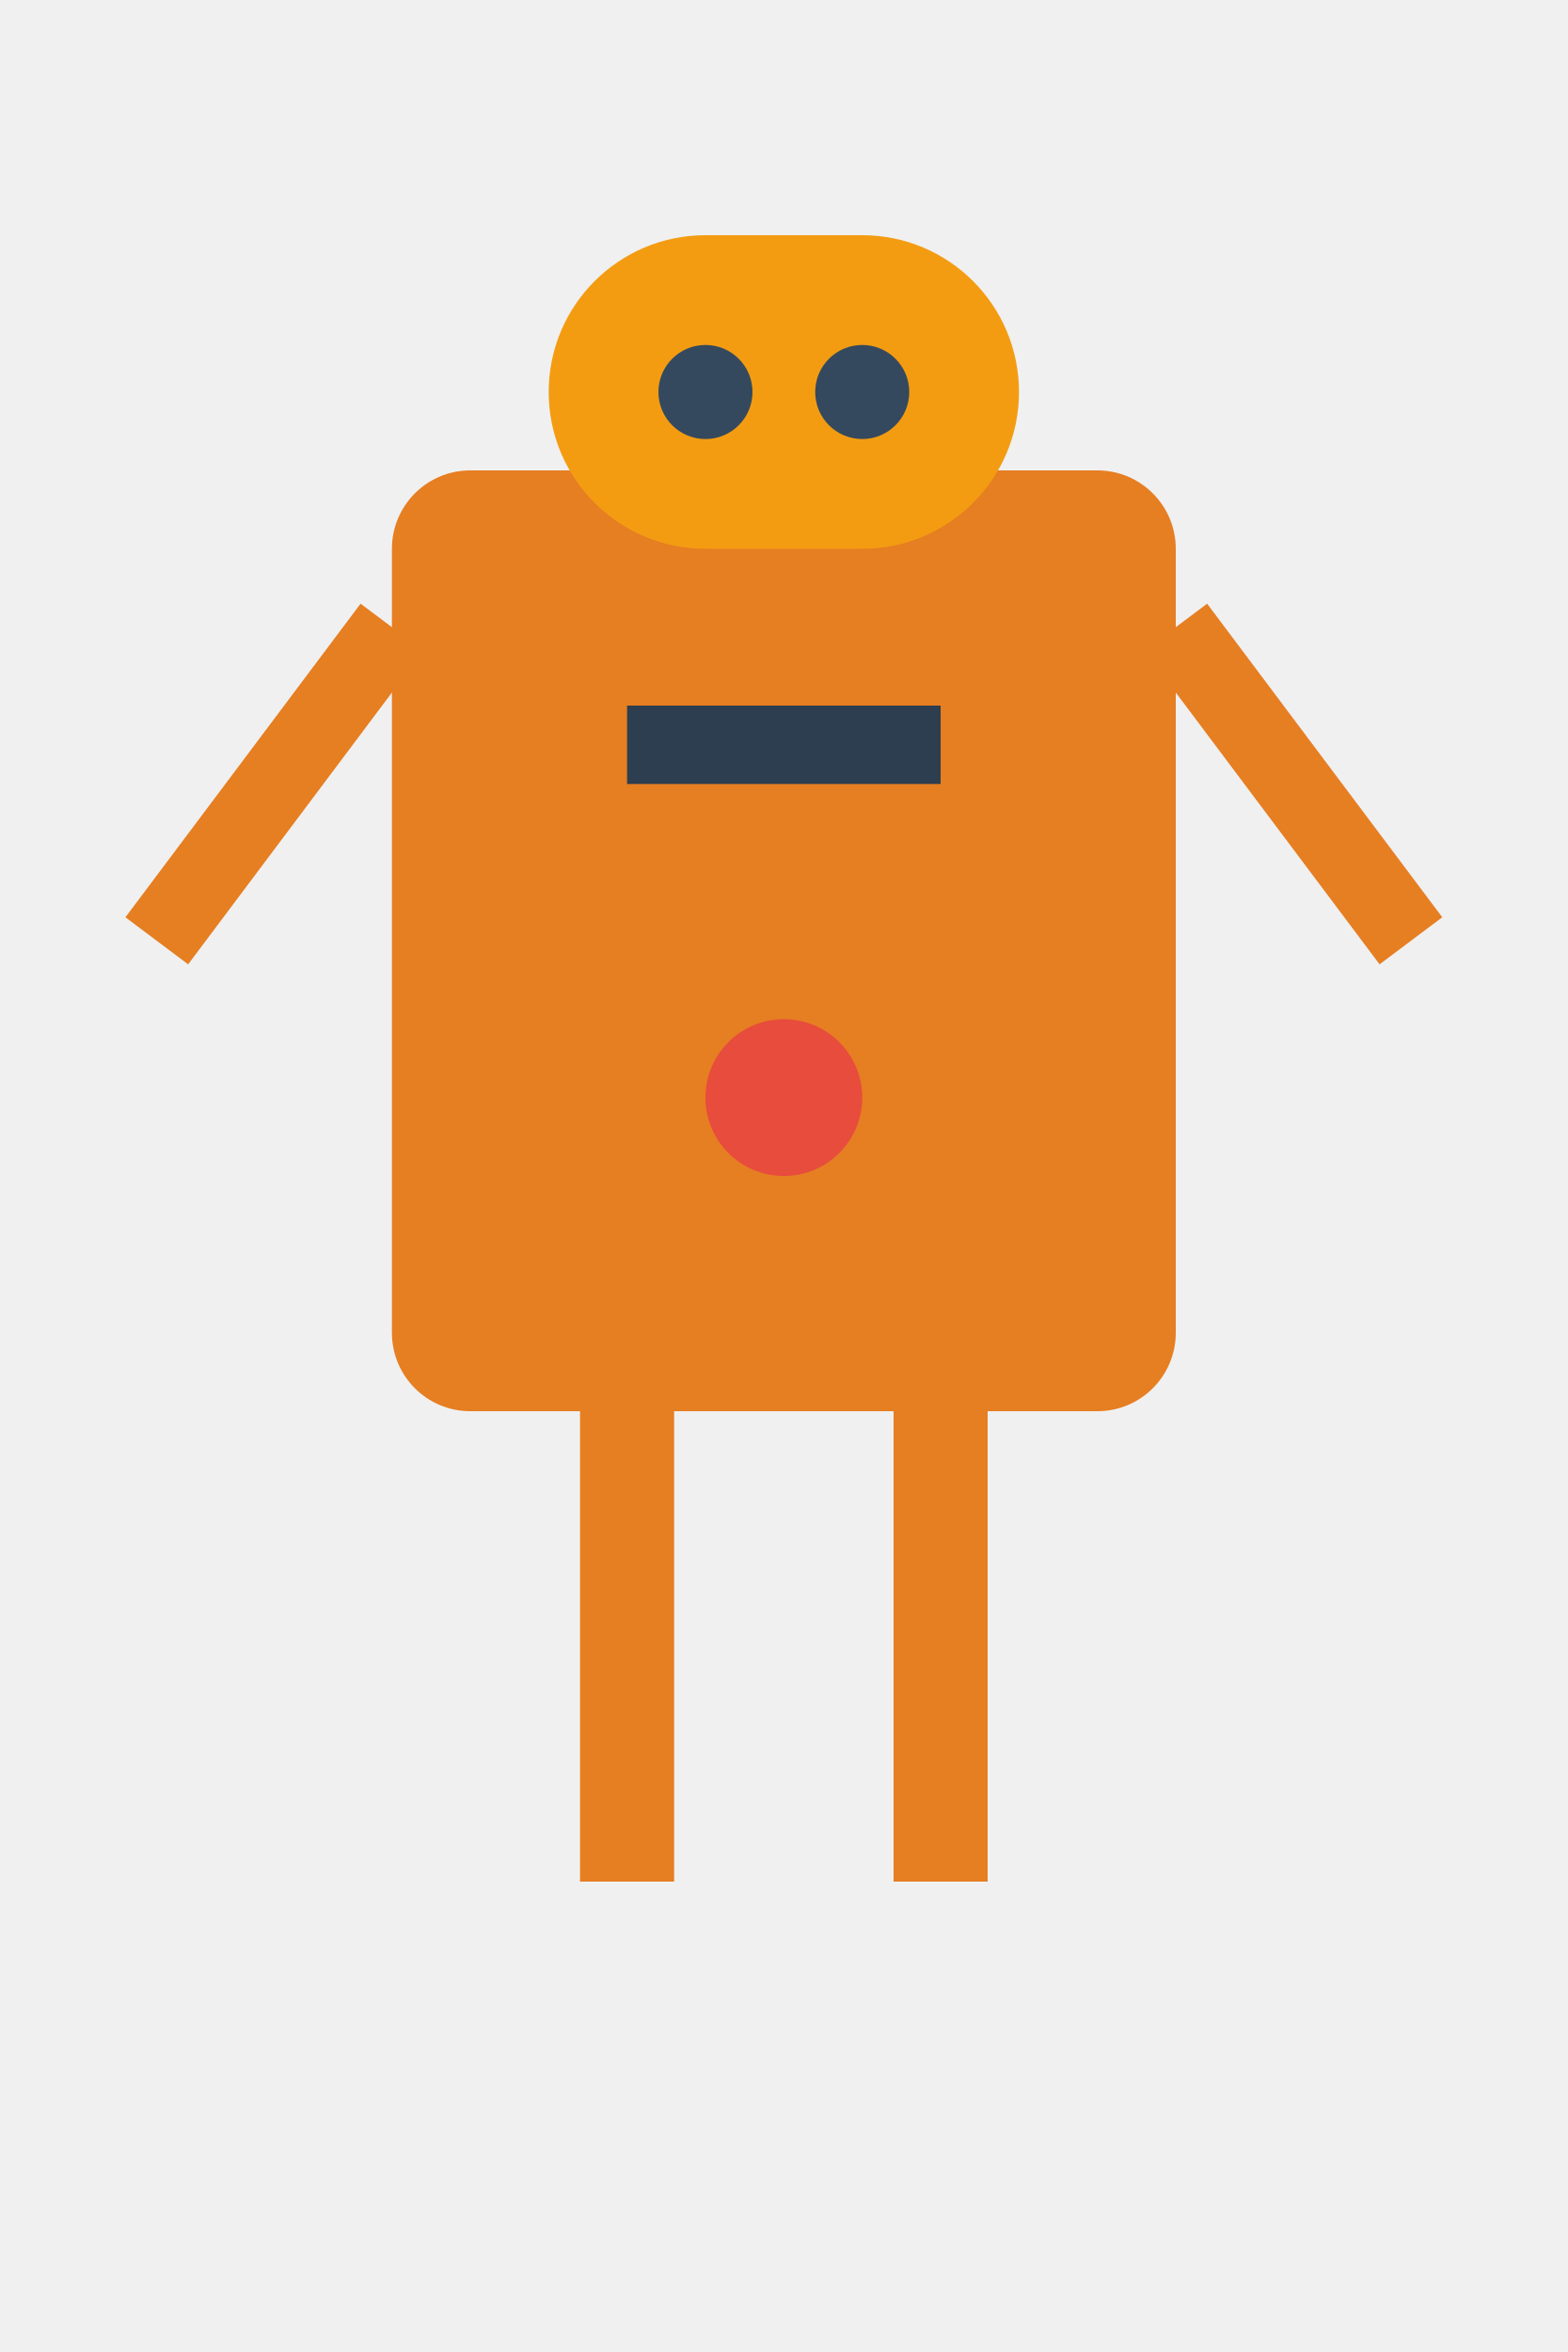
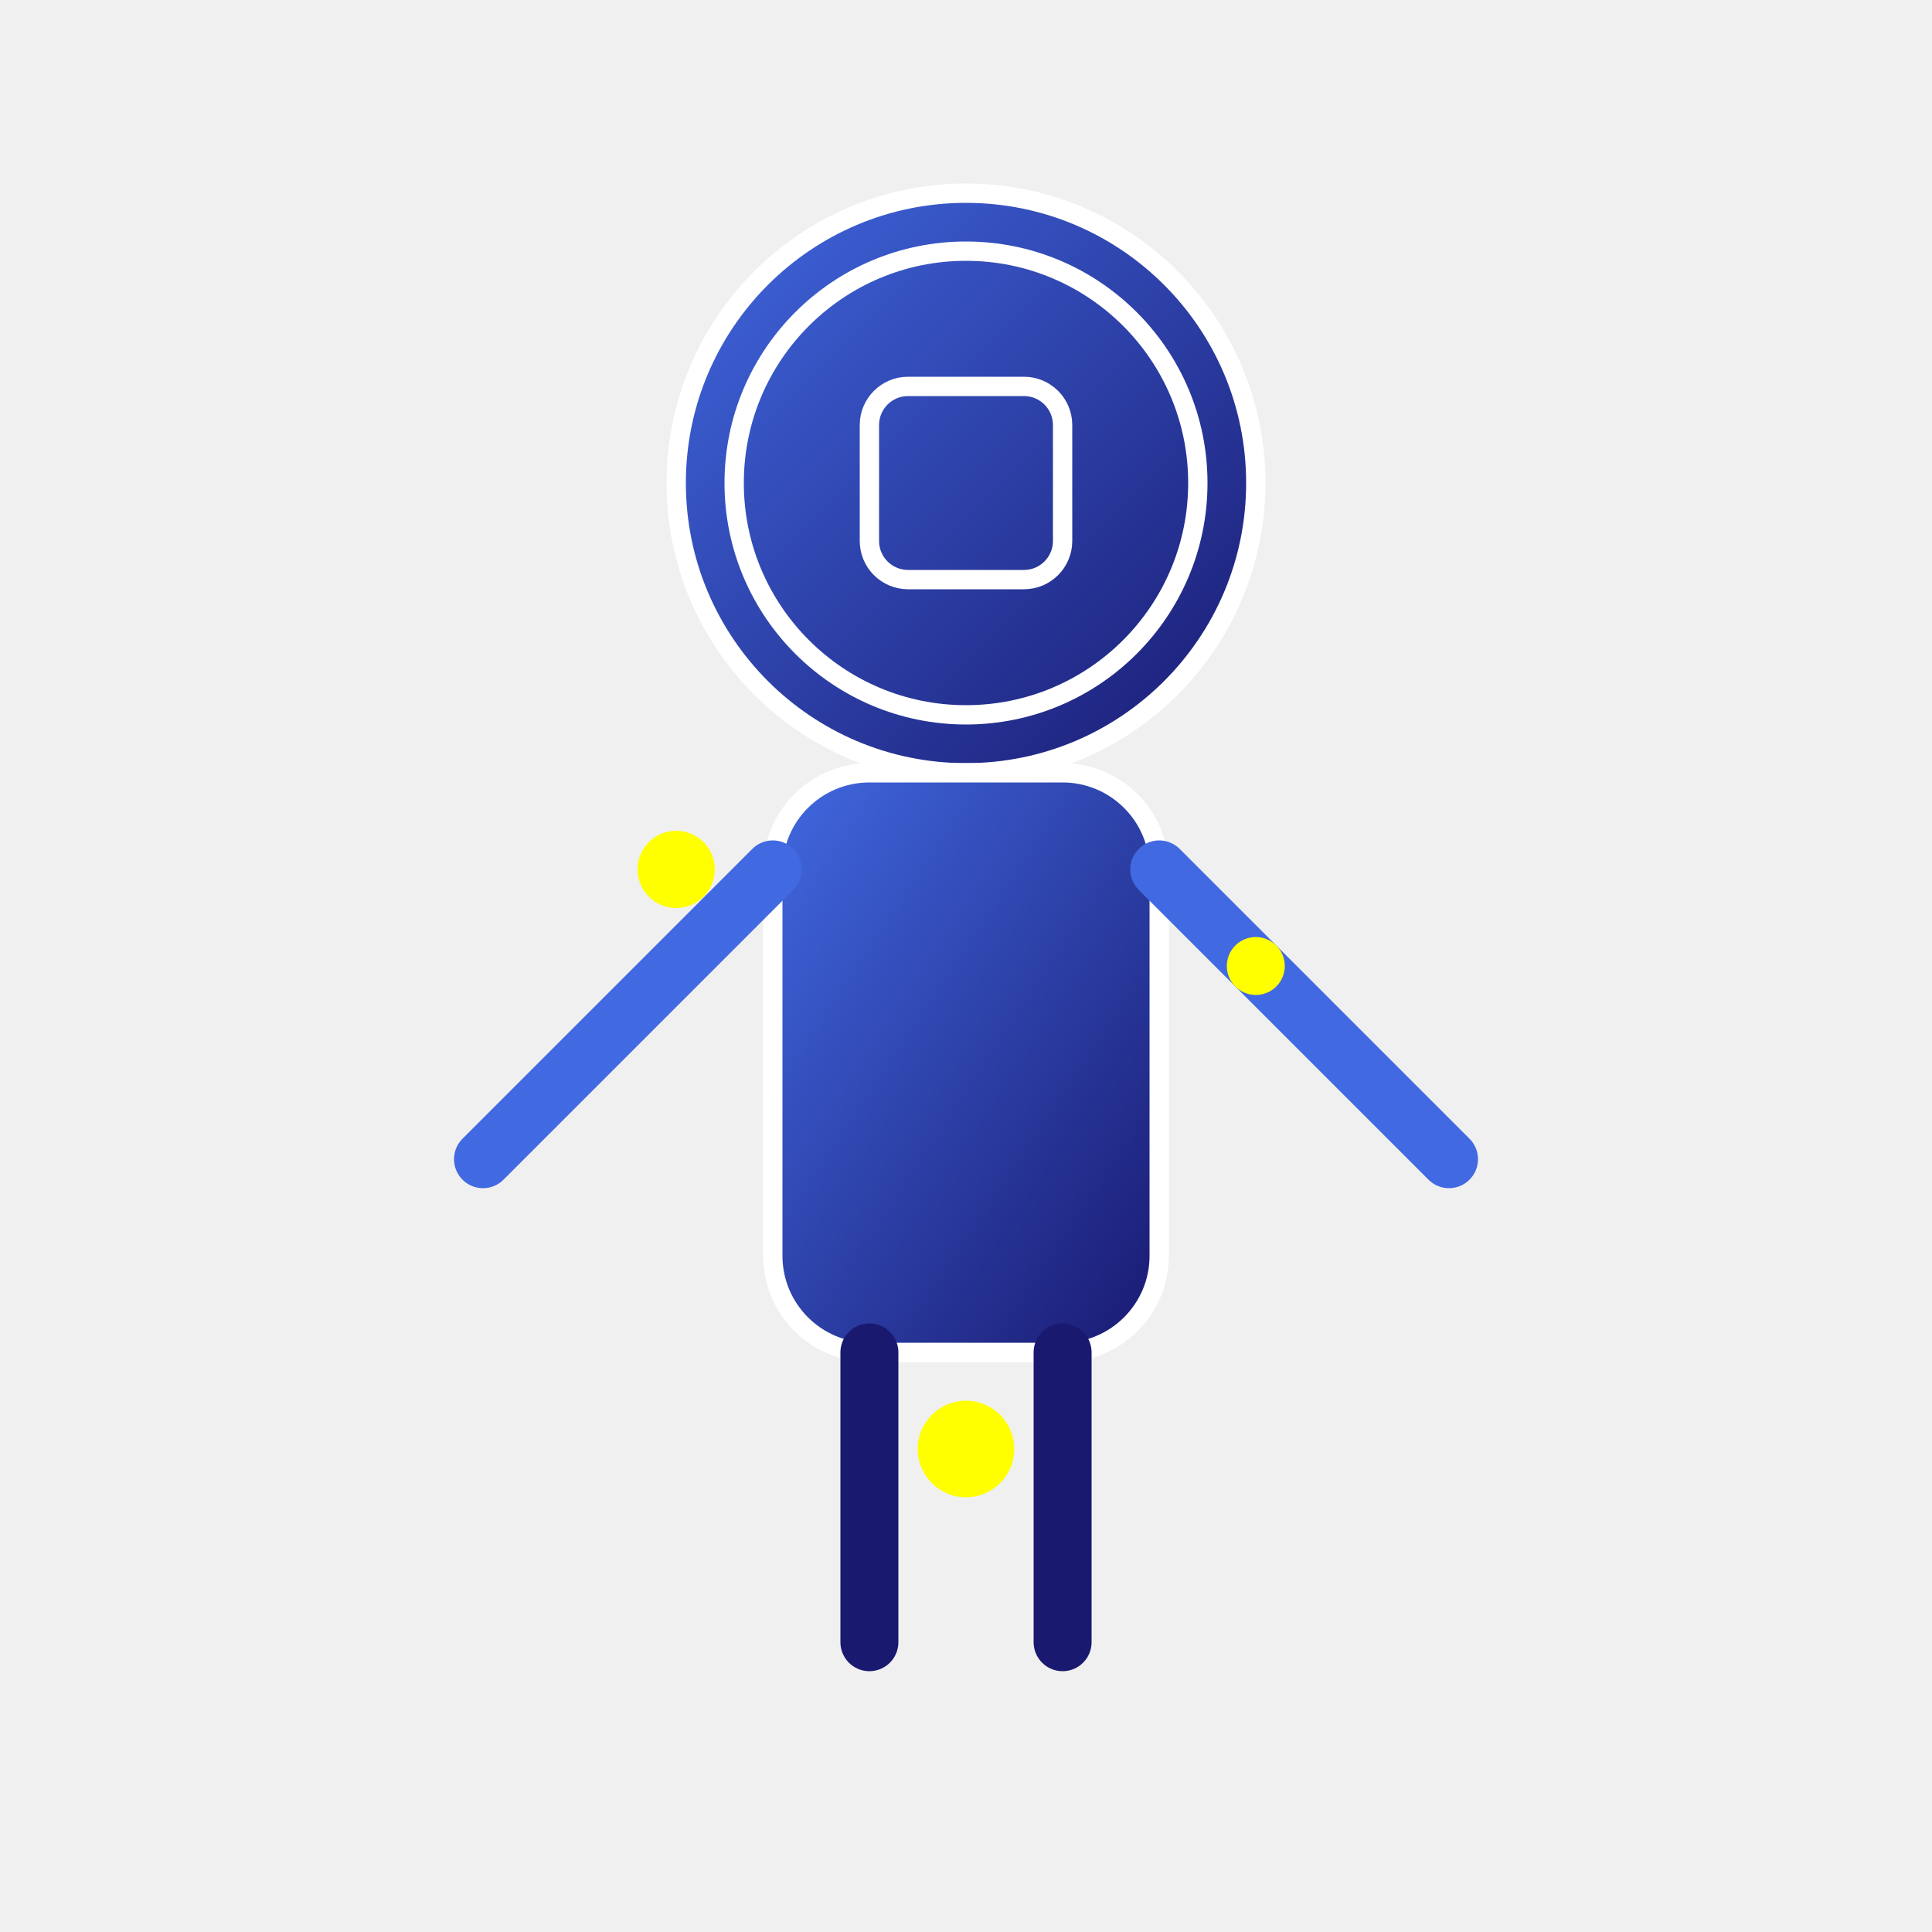
- <svg xmlns="http://www.w3.org/2000/svg" viewBox="0 0 100 150">
-   <rect x="25" y="30" width="50" height="60" rx="5" fill="#e67e22" />
-   <rect x="35" y="15" width="30" height="20" rx="10" fill="#f39c12" />
-   <circle cx="45" cy="25" r="3" fill="#34495e" />
-   <circle cx="55" cy="25" r="3" fill="#34495e" />
-   <rect x="40" y="45" width="20" height="5" fill="#2c3e50" />
-   <circle cx="50" cy="70" r="5" fill="#e74c3c" />
-   <line x1="25" y1="40" x2="10" y2="60" stroke="#e67e22" stroke-width="5" />
-   <line x1="75" y1="40" x2="90" y2="60" stroke="#e67e22" stroke-width="5" />
-   <line x1="40" y1="90" x2="40" y2="120" stroke="#e67e22" stroke-width="6" />
-   <line x1="60" y1="90" x2="60" y2="120" stroke="#e67e22" stroke-width="6" />
+ <svg xmlns="http://www.w3.org/2000/svg" viewBox="0 0 100 100">
+   <defs>
+     <linearGradient id="spaceGradient" x1="0%" y1="0%" x2="100%" y2="100%">
+       <stop offset="0%" style="stop-color:#4169e1;stop-opacity:1" />
+       <stop offset="100%" style="stop-color:#191970;stop-opacity:1" />
+     </linearGradient>
+   </defs>
+   <circle cx="50" cy="25" r="15" fill="url(#spaceGradient)" stroke="#ffffff" stroke-width="1" />
+   <circle cx="50" cy="25" r="12" fill="none" stroke="#ffffff" stroke-width="1" />
+   <rect x="45" y="20" width="10" height="10" rx="2" fill="none" stroke="#ffffff" stroke-width="1" />
+   <rect x="40" y="40" width="20" height="30" rx="5" fill="url(#spaceGradient)" stroke="#ffffff" stroke-width="1" />
+   <line x1="40" y1="45" x2="25" y2="60" stroke="#4169e1" stroke-width="3" stroke-linecap="round" />
+   <line x1="60" y1="45" x2="75" y2="60" stroke="#4169e1" stroke-width="3" stroke-linecap="round" />
+   <line x1="45" y1="70" x2="45" y2="85" stroke="#191970" stroke-width="3" stroke-linecap="round" />
+   <line x1="55" y1="70" x2="55" y2="85" stroke="#191970" stroke-width="3" stroke-linecap="round" />
+   <circle cx="35" cy="45" r="2" fill="#ffff00" />
+   <circle cx="65" cy="50" r="1.5" fill="#ffff00" />
+   <circle cx="50" cy="75" r="2.5" fill="#ffff00" />
</svg>
